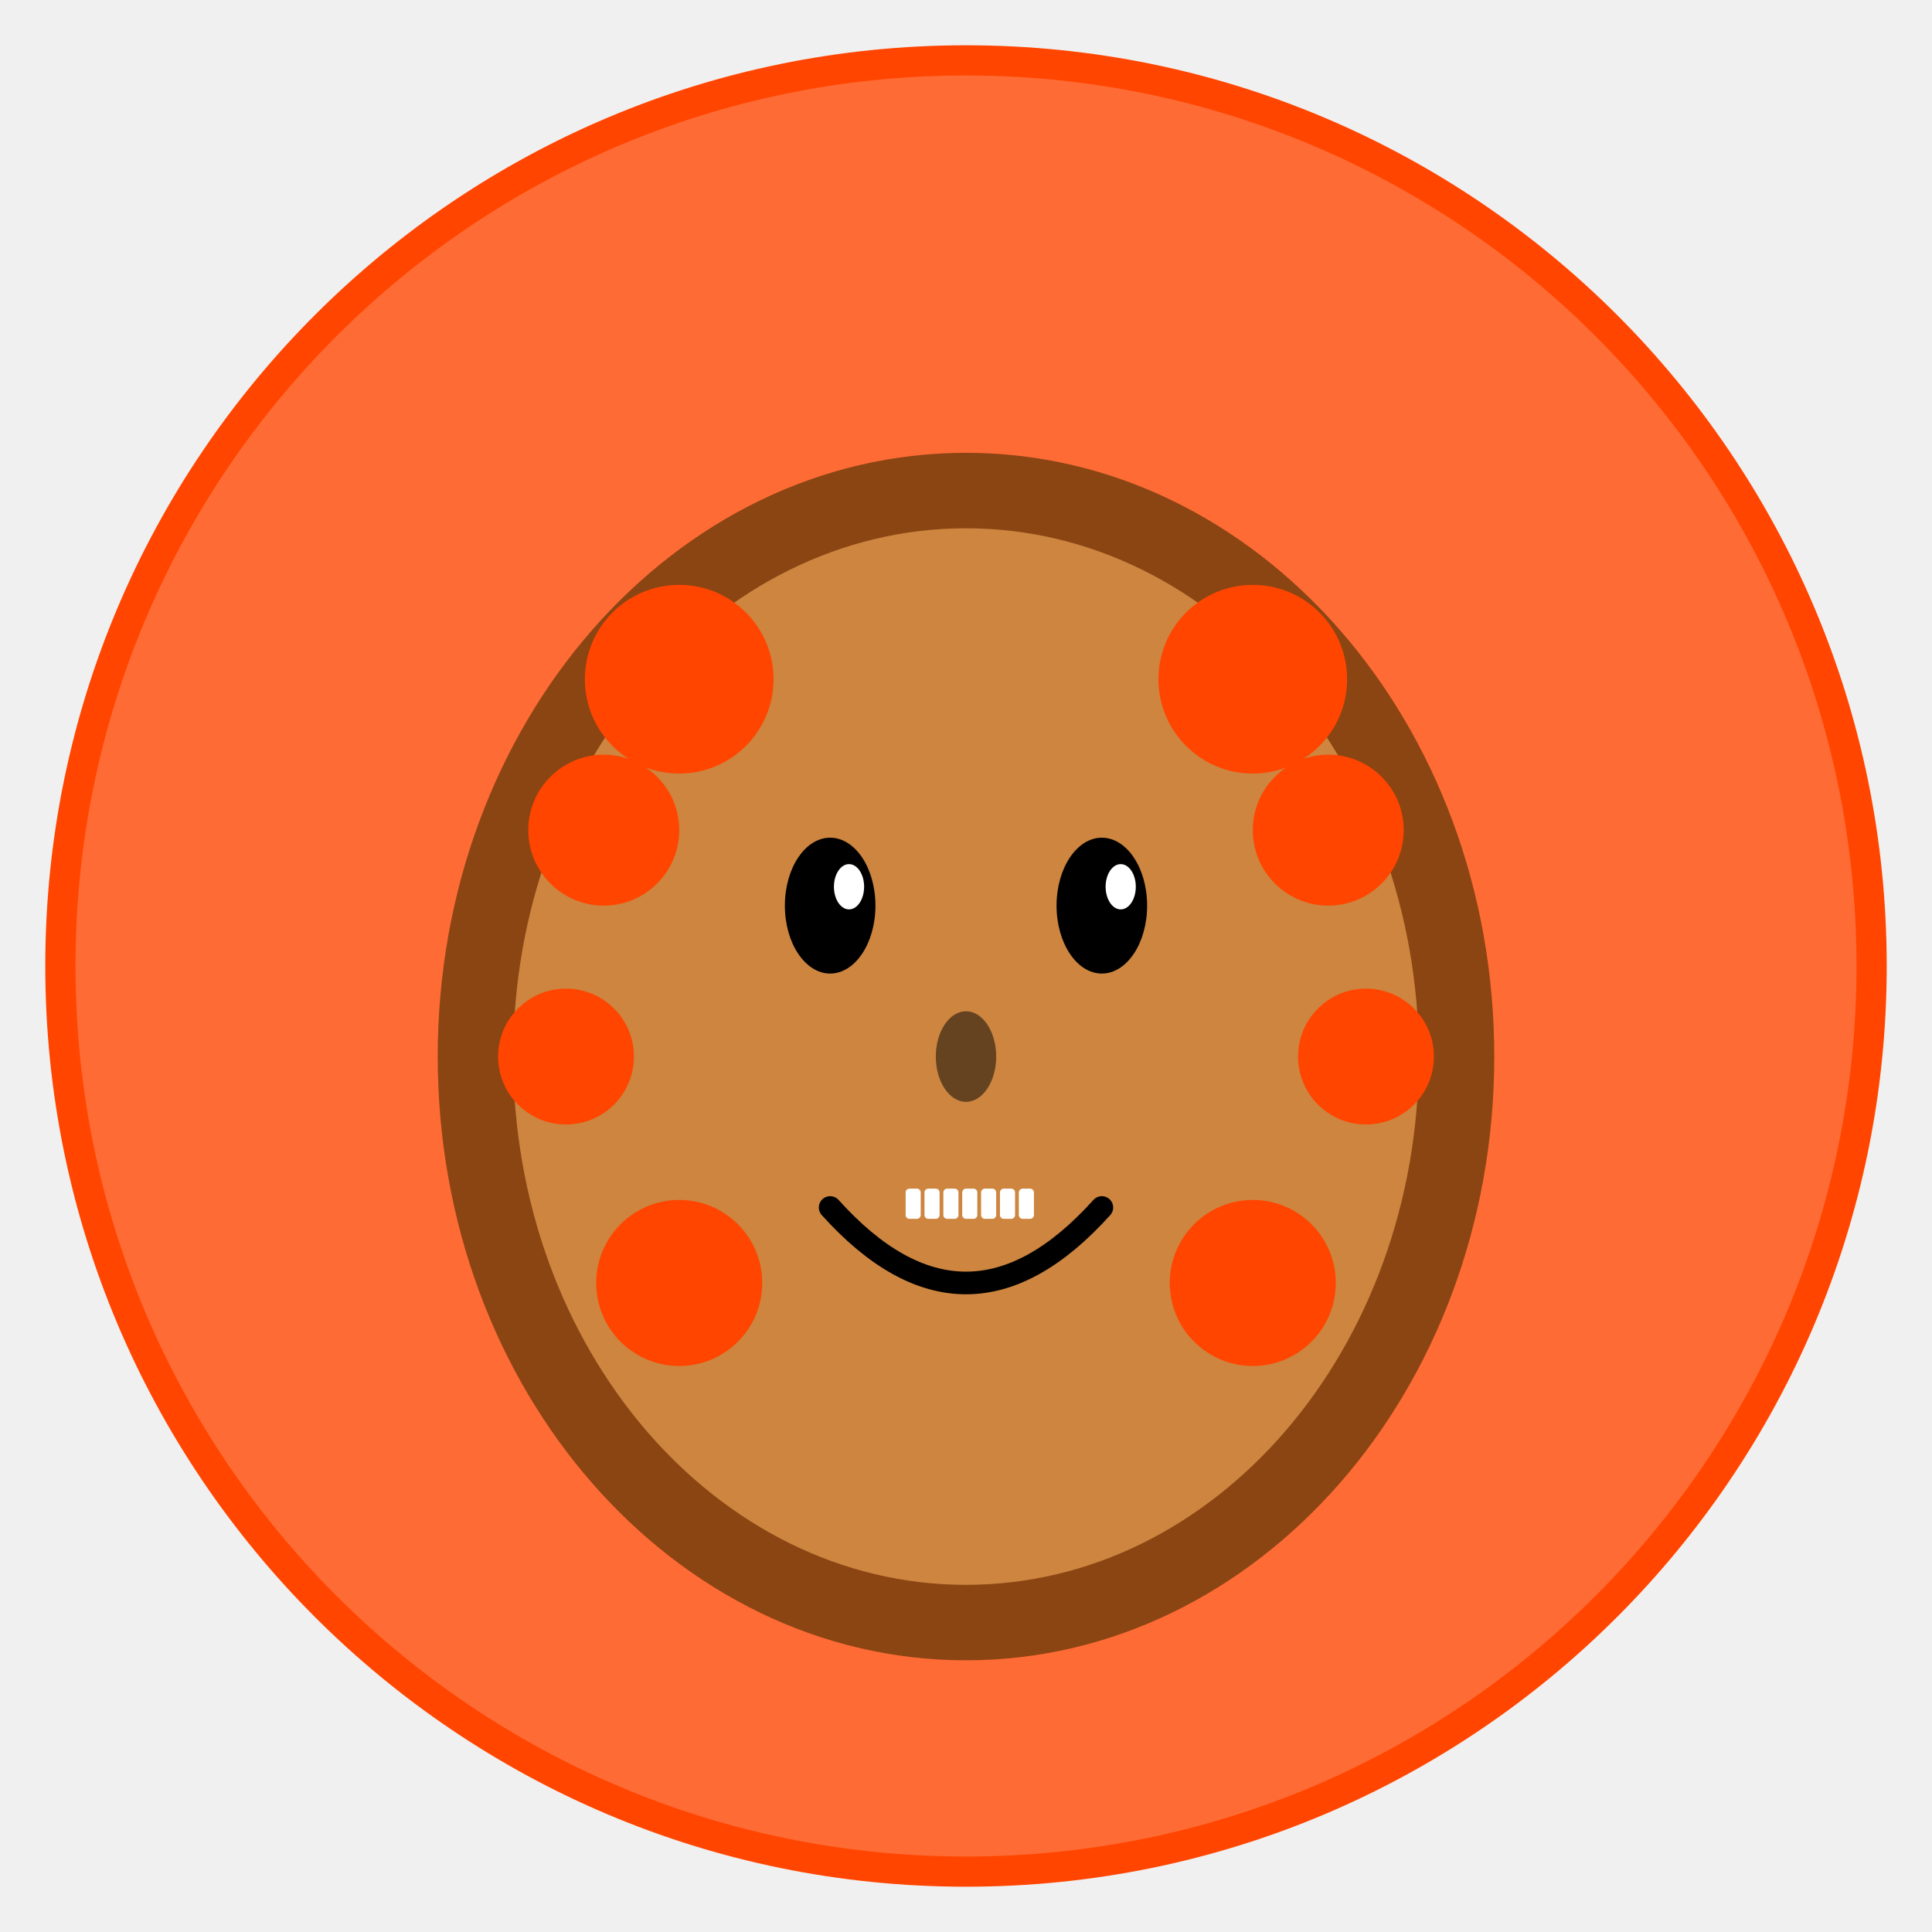
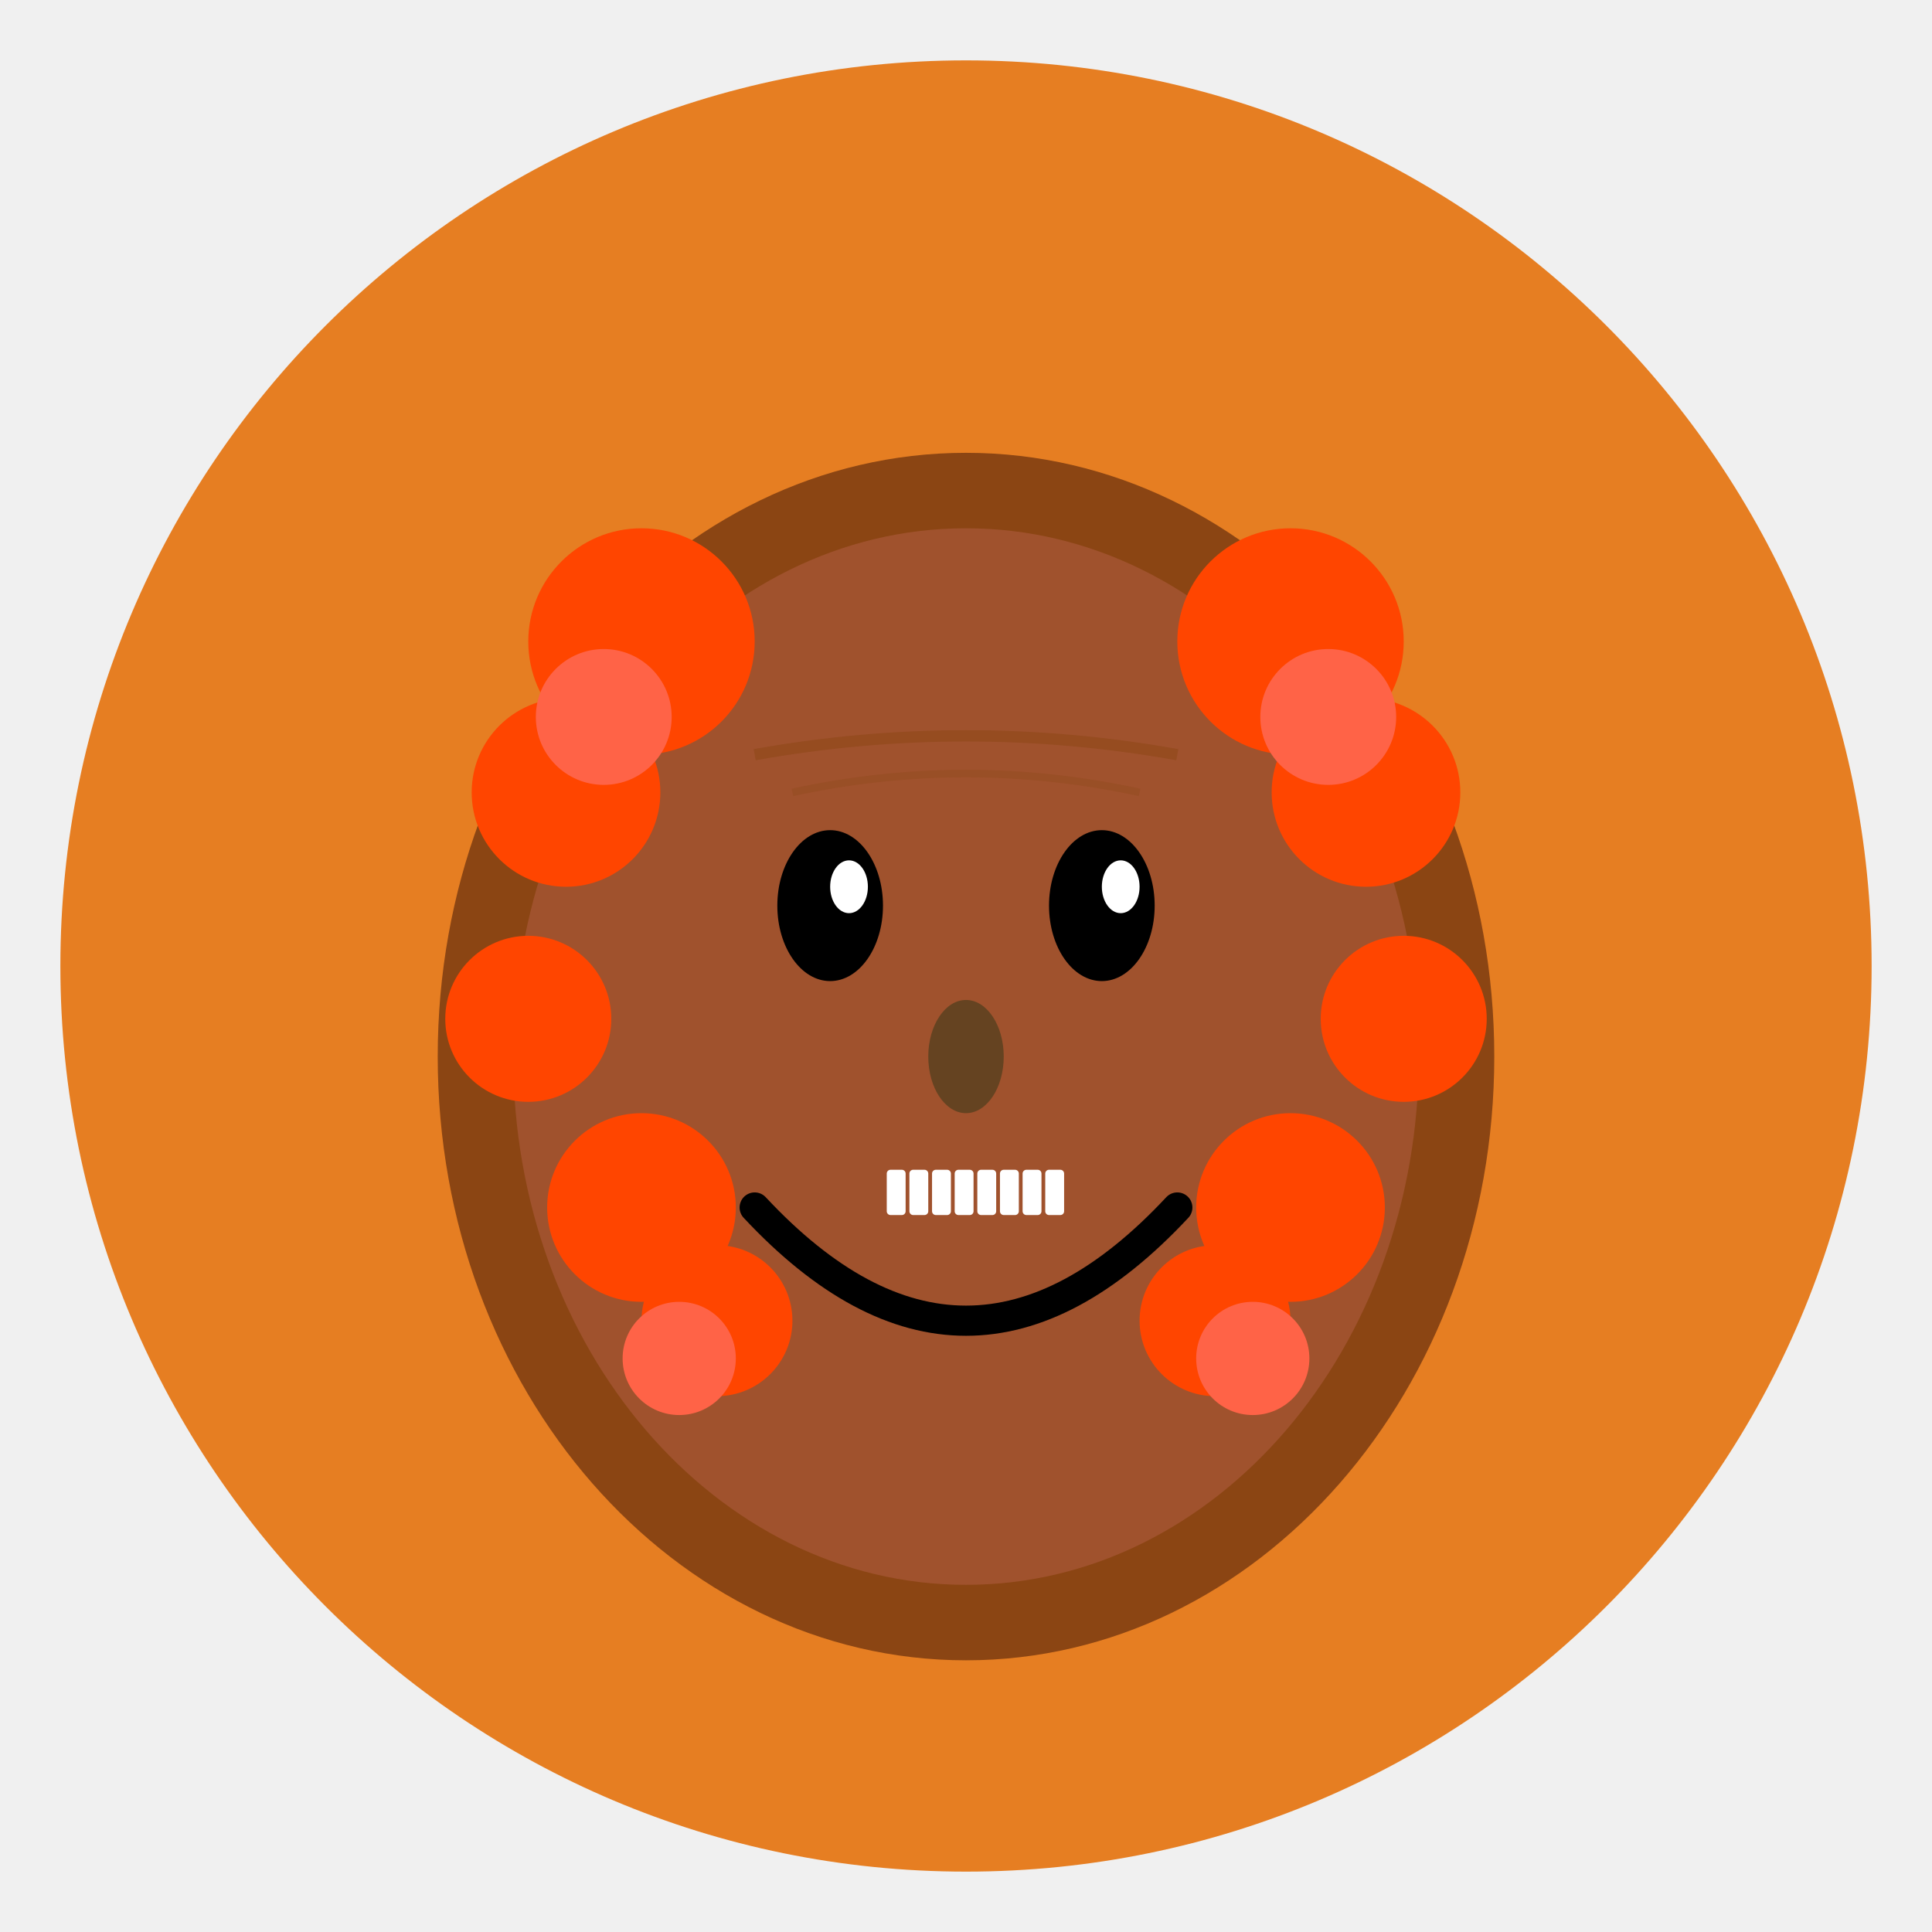
<svg xmlns="http://www.w3.org/2000/svg" width="512" height="512" viewBox="0 0 512 512" fill="none">
-   <circle cx="256" cy="256" r="240" fill="#FF6B35" stroke="#FF4500" stroke-width="8" />
+   <circle cx="256" cy="256" r="240" fill="#E67E22" />
  <ellipse cx="256" cy="280" rx="140" ry="160" fill="#8B4513" />
-   <ellipse cx="256" cy="280" rx="120" ry="140" fill="#CD853F" />
-   <ellipse cx="220" cy="240" rx="12" ry="18" fill="#000" />
-   <ellipse cx="292" cy="240" rx="12" ry="18" fill="#000" />
-   <ellipse cx="225" cy="235" rx="4" ry="6" fill="#FFF" />
-   <ellipse cx="297" cy="235" rx="4" ry="6" fill="#FFF" />
-   <ellipse cx="256" cy="280" rx="8" ry="12" fill="#654321" />
-   <path d="M 220 320 Q 256 360 292 320" stroke="#000" stroke-width="6" fill="none" stroke-linecap="round" />
-   <rect x="240" y="315" width="4" height="8" fill="#FFF" rx="1" />
-   <rect x="245" y="315" width="4" height="8" fill="#FFF" rx="1" />
-   <rect x="250" y="315" width="4" height="8" fill="#FFF" rx="1" />
-   <rect x="255" y="315" width="4" height="8" fill="#FFF" rx="1" />
-   <rect x="260" y="315" width="4" height="8" fill="#FFF" rx="1" />
-   <rect x="265" y="315" width="4" height="8" fill="#FFF" rx="1" />
-   <rect x="270" y="315" width="4" height="8" fill="#FFF" rx="1" />
-   <circle cx="180" cy="180" r="25" fill="#FF4500" />
-   <circle cx="332" cy="180" r="25" fill="#FF4500" />
-   <circle cx="160" cy="220" r="20" fill="#FF4500" />
-   <circle cx="352" cy="220" r="20" fill="#FF4500" />
-   <circle cx="150" cy="280" r="18" fill="#FF4500" />
-   <circle cx="362" cy="280" r="18" fill="#FF4500" />
-   <circle cx="180" cy="340" r="22" fill="#FF4500" />
-   <circle cx="332" cy="340" r="22" fill="#FF4500" />
+   <ellipse cx="256" cy="280" rx="120" ry="140" fill="#A0522D" />
+   <ellipse cx="220" cy="240" rx="14" ry="20" fill="#000" />
+   <ellipse cx="292" cy="240" rx="14" ry="20" fill="#000" />
+   <ellipse cx="225" cy="235" rx="5" ry="7" fill="#FFF" />
+   <ellipse cx="297" cy="235" rx="5" ry="7" fill="#FFF" />
+   <ellipse cx="256" cy="280" rx="10" ry="15" fill="#654321" />
+   <path d="M 200 320 Q 256 380 312 320" stroke="#000" stroke-width="8" fill="none" stroke-linecap="round" />
+   <rect x="235" y="310" width="5" height="12" fill="#FFF" rx="1" />
+   <rect x="241" y="310" width="5" height="12" fill="#FFF" rx="1" />
+   <rect x="247" y="310" width="5" height="12" fill="#FFF" rx="1" />
+   <rect x="253" y="310" width="5" height="12" fill="#FFF" rx="1" />
+   <rect x="259" y="310" width="5" height="12" fill="#FFF" rx="1" />
+   <rect x="265" y="310" width="5" height="12" fill="#FFF" rx="1" />
+   <rect x="271" y="310" width="5" height="12" fill="#FFF" rx="1" />
+   <rect x="277" y="310" width="5" height="12" fill="#FFF" rx="1" />
+   <circle cx="170" cy="170" r="30" fill="#FF4500" />
+   <circle cx="342" cy="170" r="30" fill="#FF4500" />
+   <circle cx="150" cy="210" r="25" fill="#FF4500" />
+   <circle cx="362" cy="210" r="25" fill="#FF4500" />
+   <circle cx="140" cy="270" r="22" fill="#FF4500" />
+   <circle cx="372" cy="270" r="22" fill="#FF4500" />
+   <circle cx="170" cy="320" r="25" fill="#FF4500" />
+   <circle cx="342" cy="320" r="25" fill="#FF4500" />
+   <circle cx="190" cy="350" r="20" fill="#FF4500" />
+   <circle cx="322" cy="350" r="20" fill="#FF4500" />
+   <circle cx="160" cy="190" r="18" fill="#FF6347" />
+   <circle cx="352" cy="190" r="18" fill="#FF6347" />
+   <circle cx="180" cy="360" r="15" fill="#FF6347" />
+   <circle cx="332" cy="360" r="15" fill="#FF6347" />
+   <path d="M 200 200 Q 256 190 312 200" stroke="#8B4513" stroke-width="3" fill="none" opacity="0.5" />
+   <path d="M 210 210 Q 256 200 302 210" stroke="#8B4513" stroke-width="2" fill="none" opacity="0.3" />
</svg>
